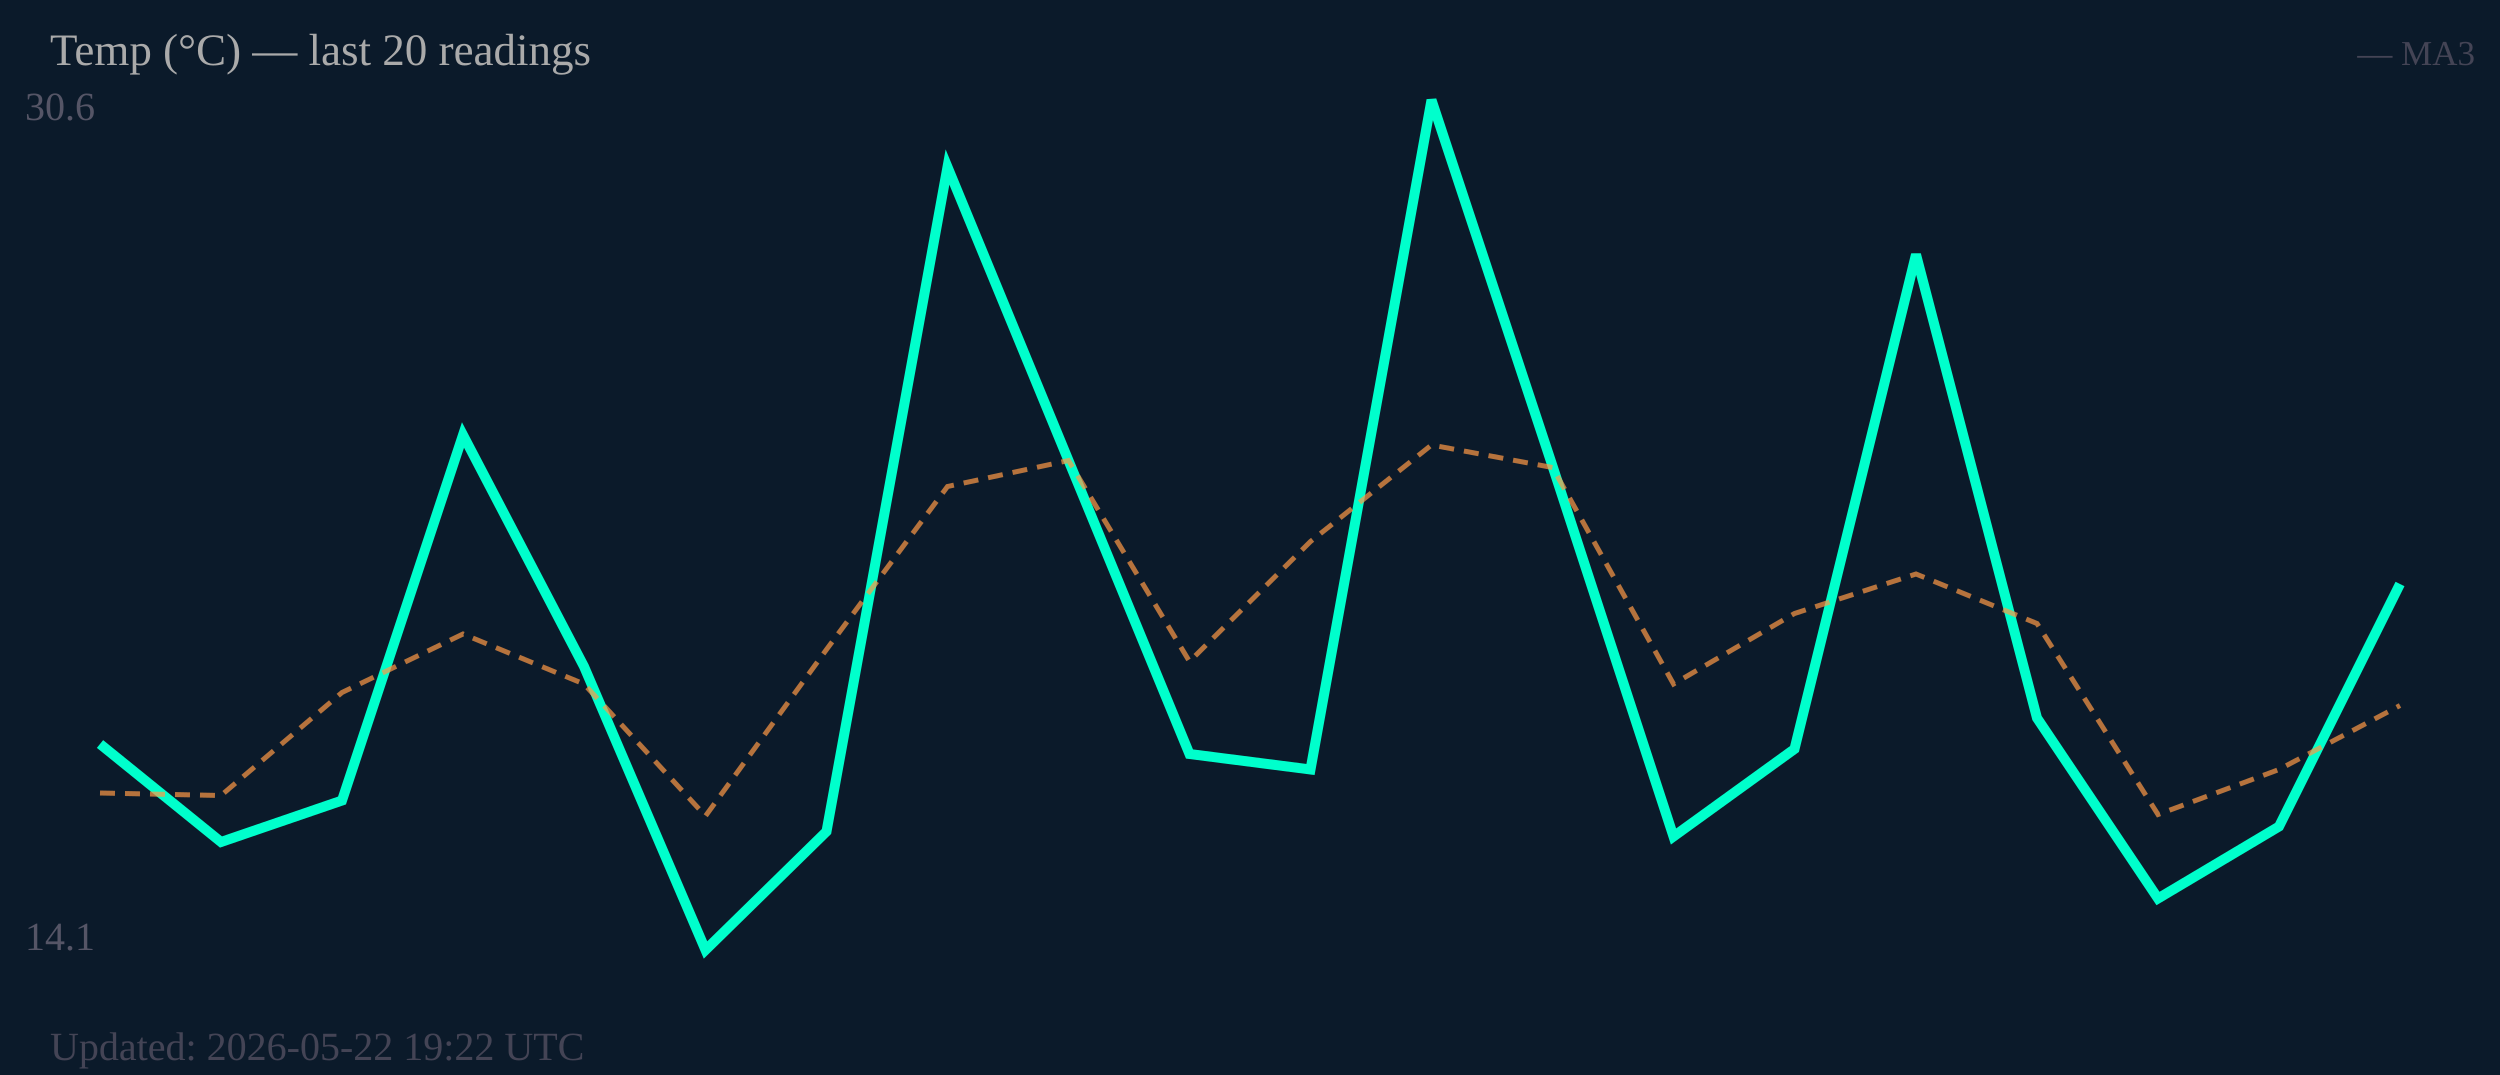
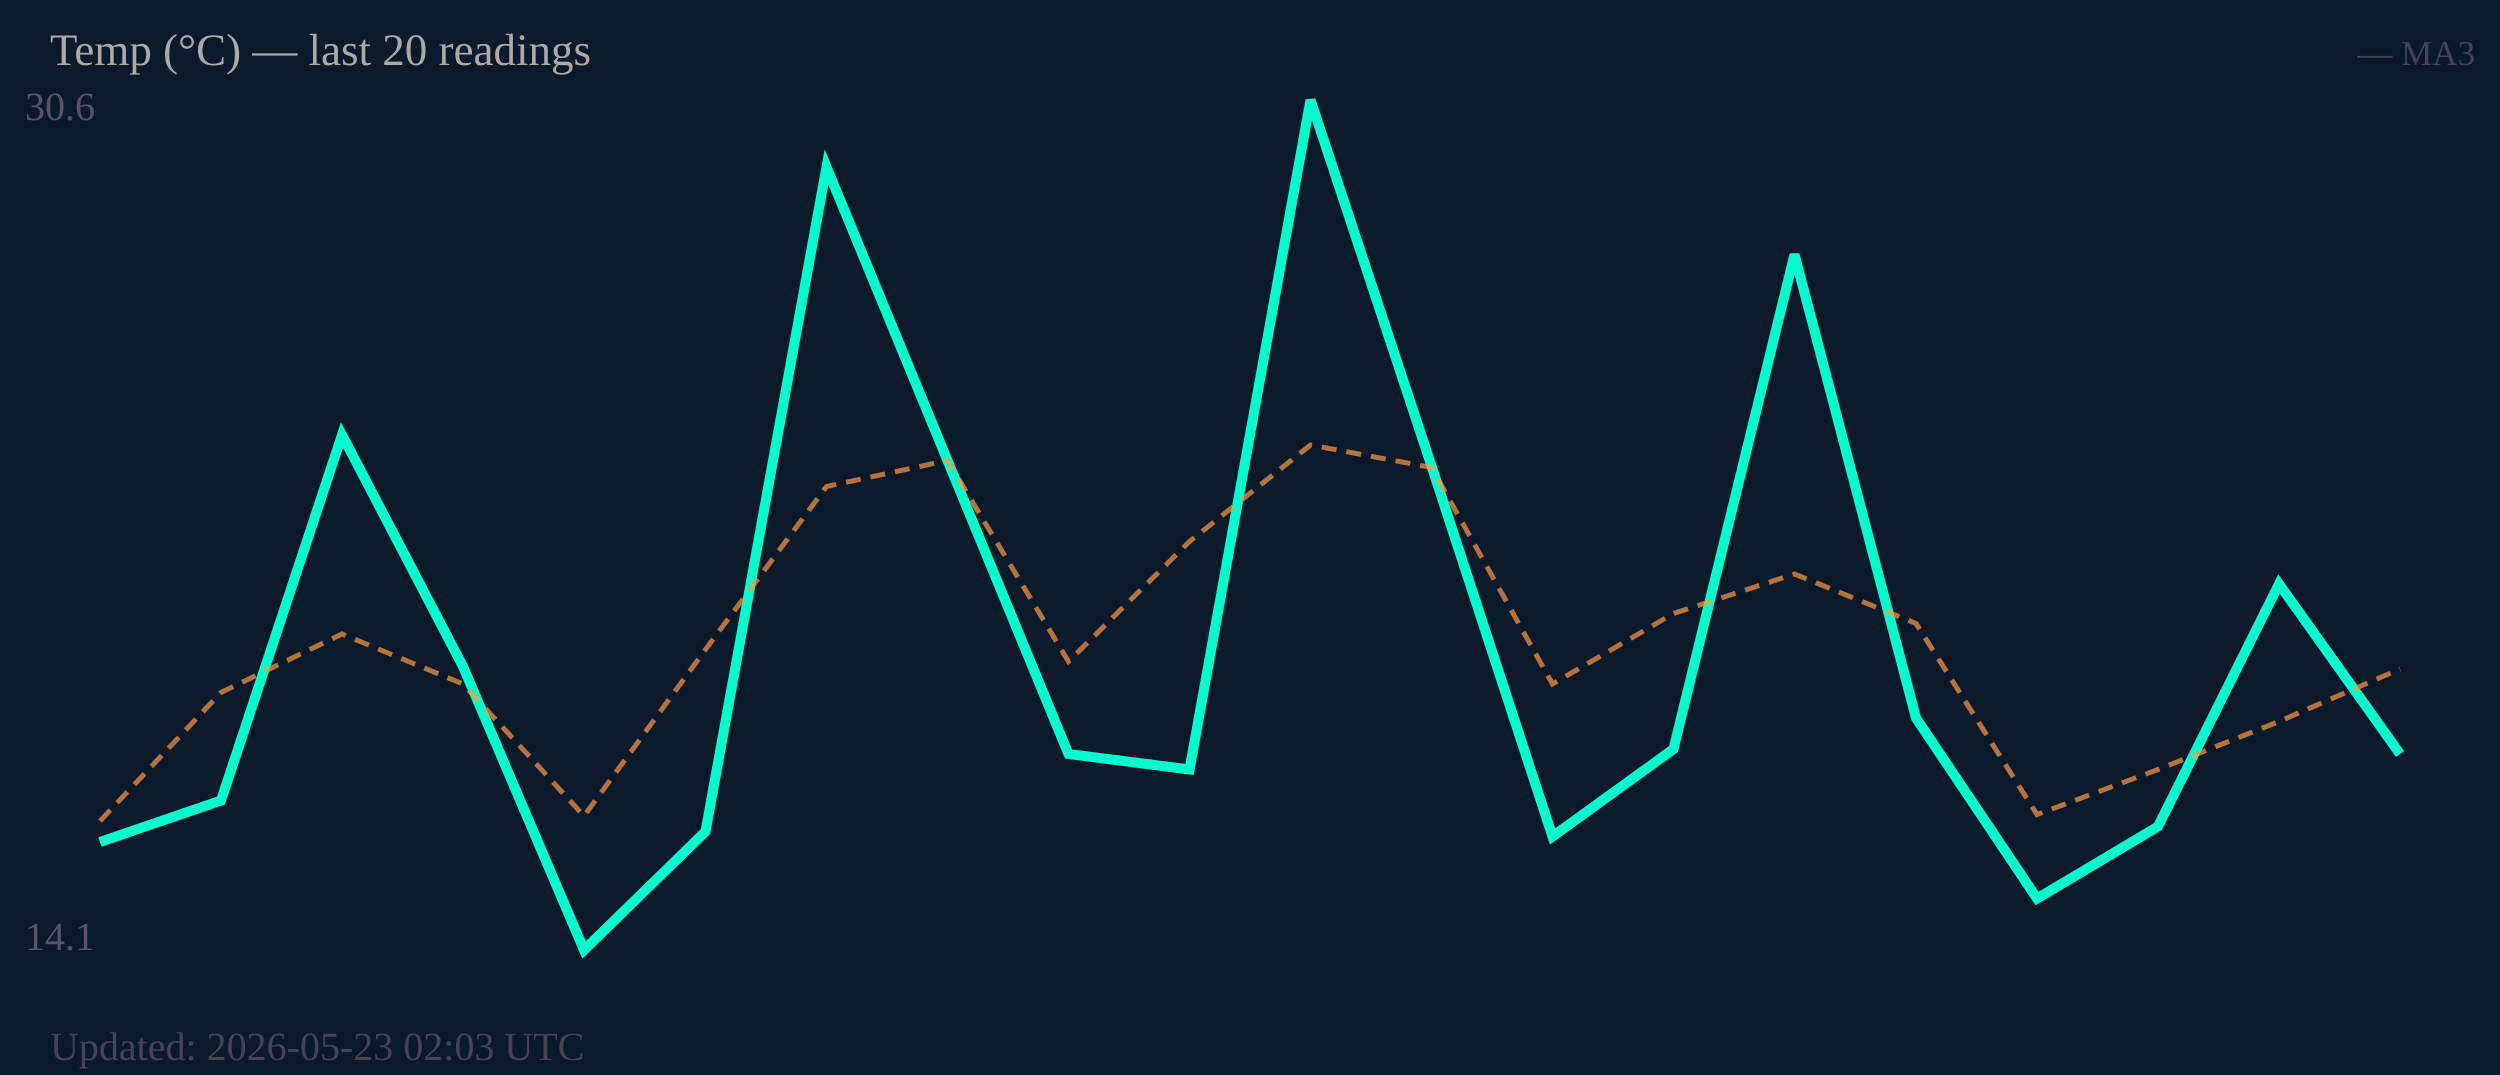
<svg xmlns="http://www.w3.org/2000/svg" width="500" height="215" viewBox="0 0 500 215">
  <rect width="500" height="215" fill="#0b1a2a" />
  <text x="5" y="24" font-size="8" fill="#556">30.6</text>
  <text x="5" y="190" font-size="8" fill="#556">14.1</text>
-   <polyline fill="none" stroke="#00ffcc" stroke-width="2" points="20.0,148.8 44.2,168.4 68.4,160.1 92.6,87.0 116.8,133.3 141.1,190.0 165.3,166.3 189.5,33.4 213.7,92.1 237.9,150.8 262.1,153.9 286.3,20.0 310.5,93.2 334.7,167.3 358.9,149.8 383.2,50.9 407.4,143.6 431.6,179.7 455.8,165.3 480.0,116.8" />
-   <polyline fill="none" stroke="#ff9944" stroke-width="1" stroke-dasharray="3,2" opacity="0.7" points="20.0,158.6 44.2,159.1 68.4,138.5 92.6,126.8 116.8,136.8 141.1,163.2 165.3,129.9 189.5,97.3 213.7,92.1 237.9,132.3 262.1,108.3 286.3,89.0 310.5,93.5 334.7,136.8 358.9,122.7 383.2,114.8 407.4,124.7 431.6,162.9 455.8,153.9 480.0,141.1" />
+   <polyline fill="none" stroke="#00ffcc" stroke-width="2" points="20.0,168.4 44.2,160.1 68.4,87.0 92.6,133.3 116.8,190.0 141.1,166.3 165.3,33.4 189.5,92.1 213.7,150.8 237.9,153.9 262.1,20.0 286.3,93.2 310.5,167.3 334.7,149.8 358.9,50.9 383.2,143.6 407.4,179.7 431.6,165.3 455.8,116.8 480.0,150.8" />
+   <polyline fill="none" stroke="#ff9944" stroke-width="1" stroke-dasharray="3,2" opacity="0.7" points="20.0,164.2 44.2,138.5 68.4,126.8 92.6,136.8 116.8,163.2 141.1,129.9 165.3,97.3 189.5,92.1 213.7,132.3 237.9,108.3 262.1,89.0 286.3,93.5 310.5,136.8 334.7,122.7 358.9,114.8 383.2,124.7 407.4,162.9 431.6,153.9 455.8,144.3 480.0,133.8" />
  <text x="10" y="13" font-size="9" fill="#aaa">Temp (°C) — last 20 readings</text>
  <text x="495" y="13" font-size="7" fill="#445" text-anchor="end">— MA3</text>
-   <text x="10" y="212" font-size="8" fill="#445">Updated: 2026-05-22 19:22 UTC</text>
+   <text x="10" y="212" font-size="8" fill="#445">Updated: 2026-05-23 02:03 UTC</text>
</svg>
